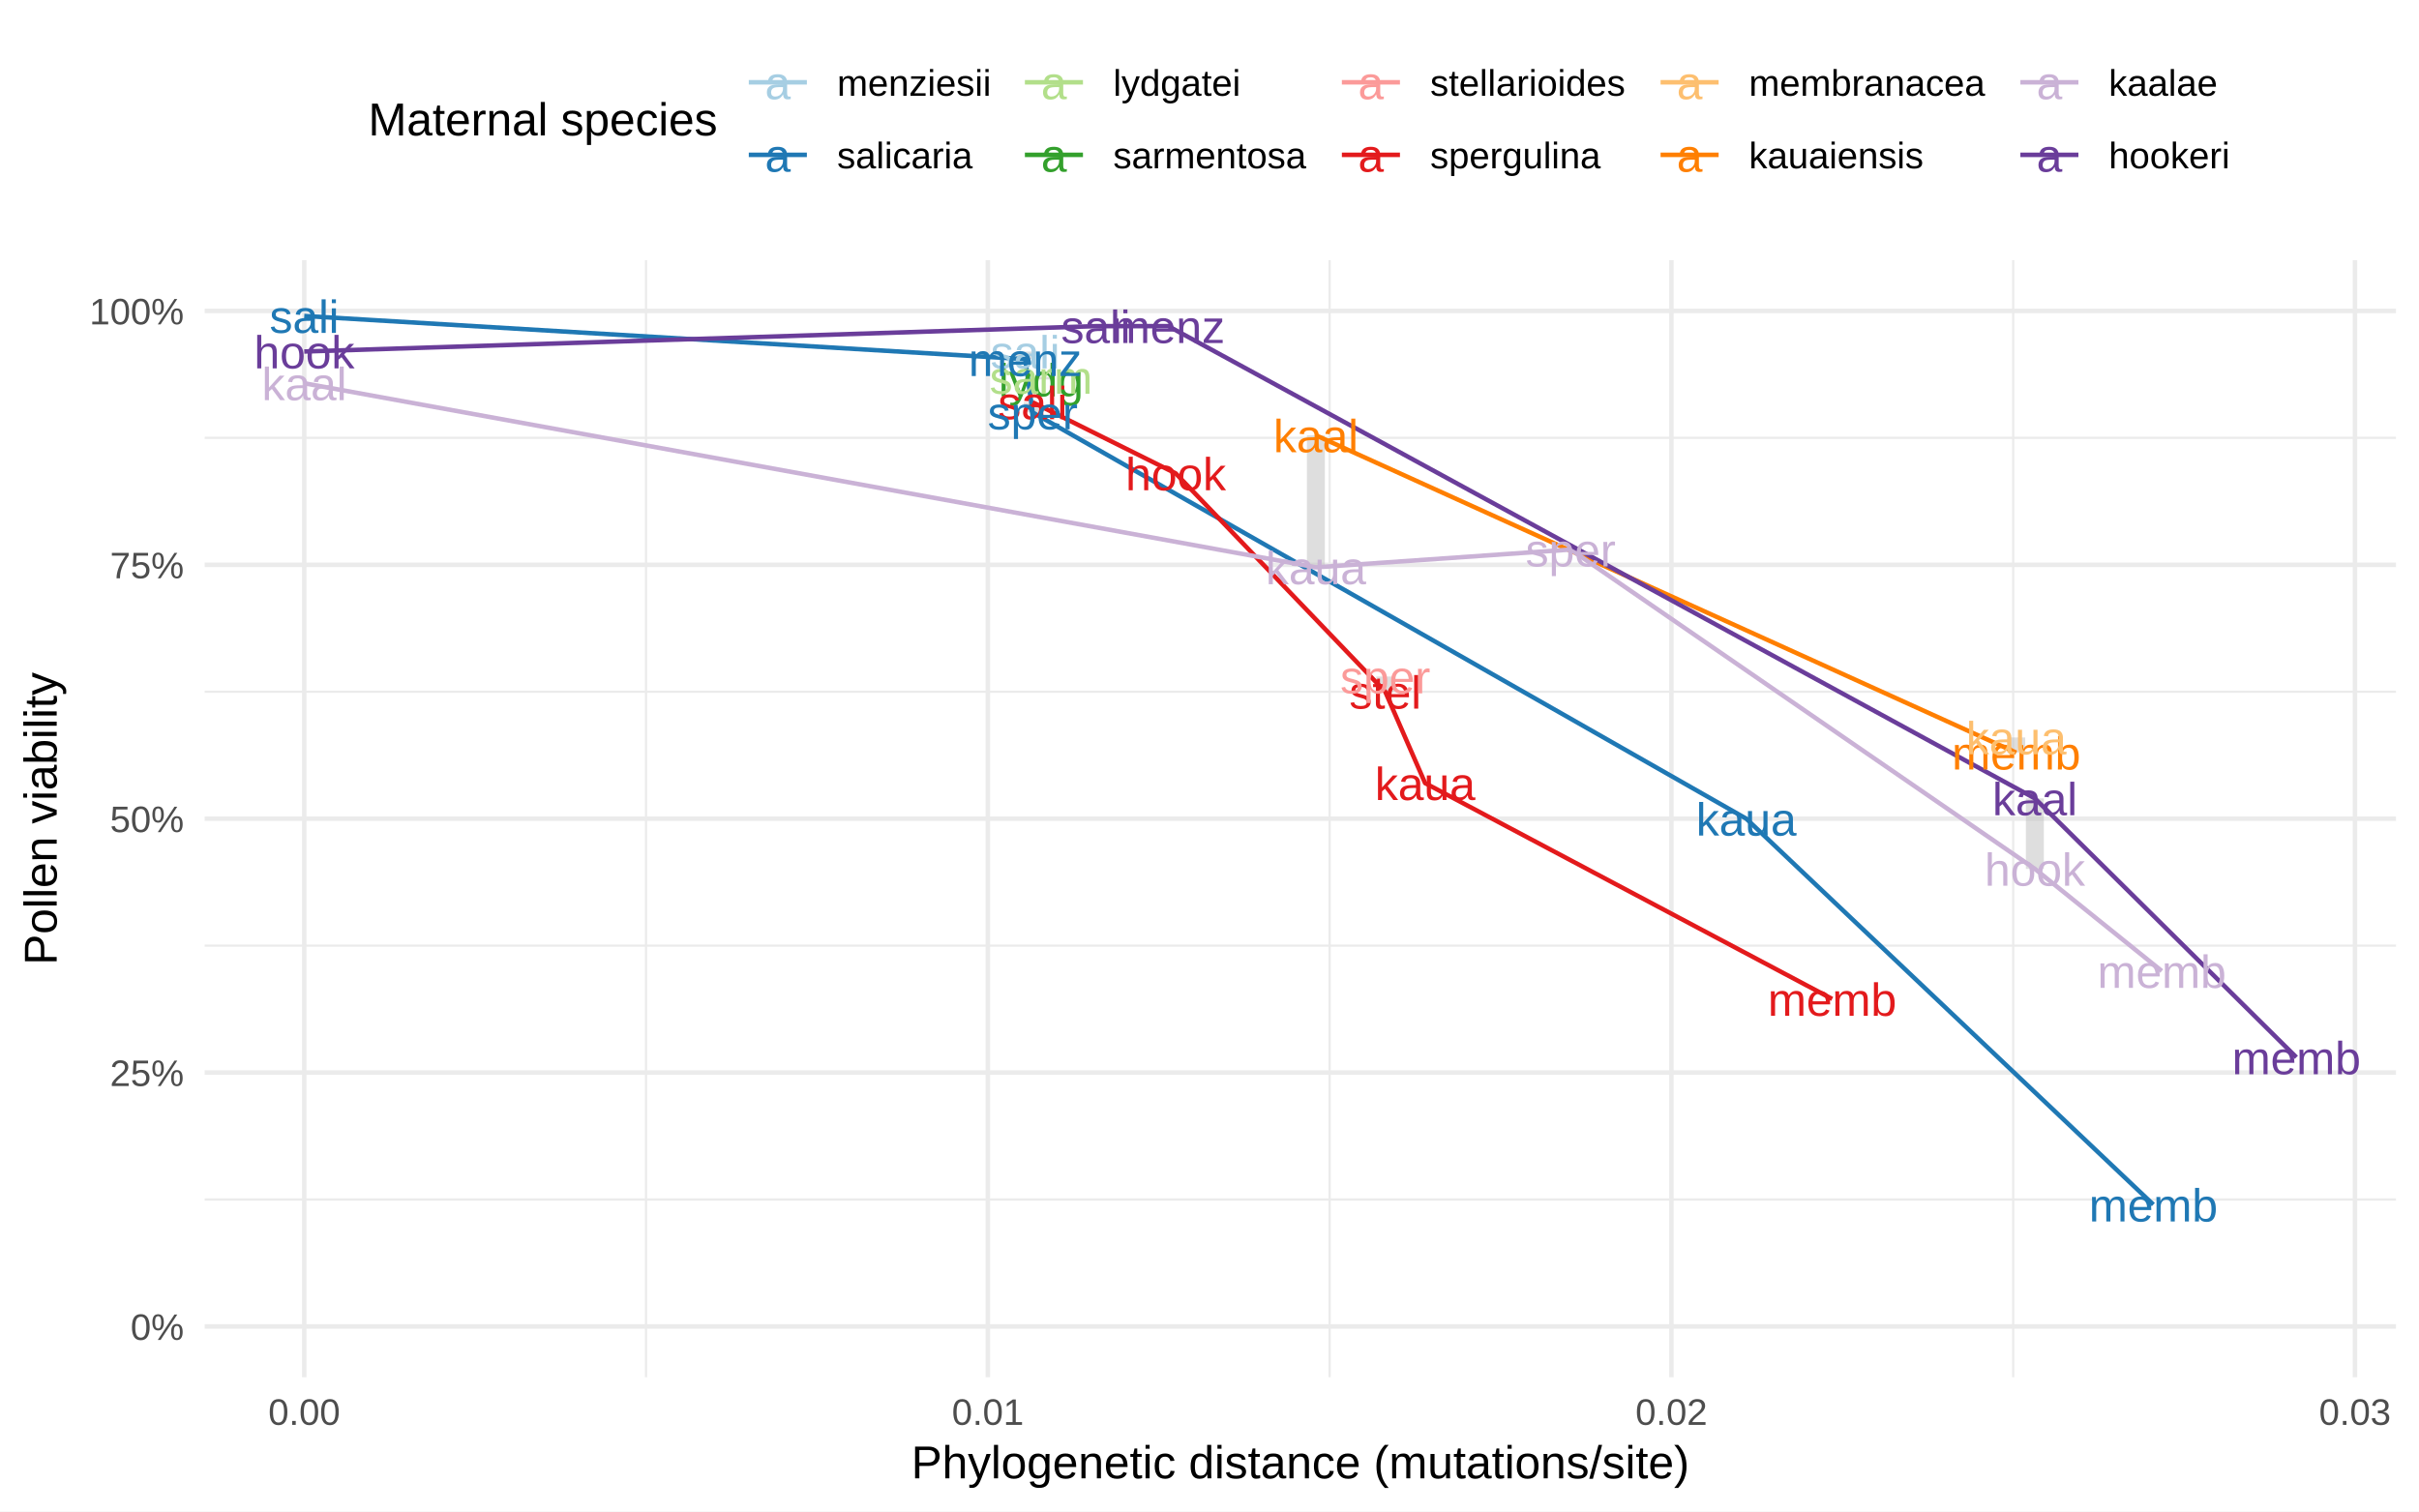
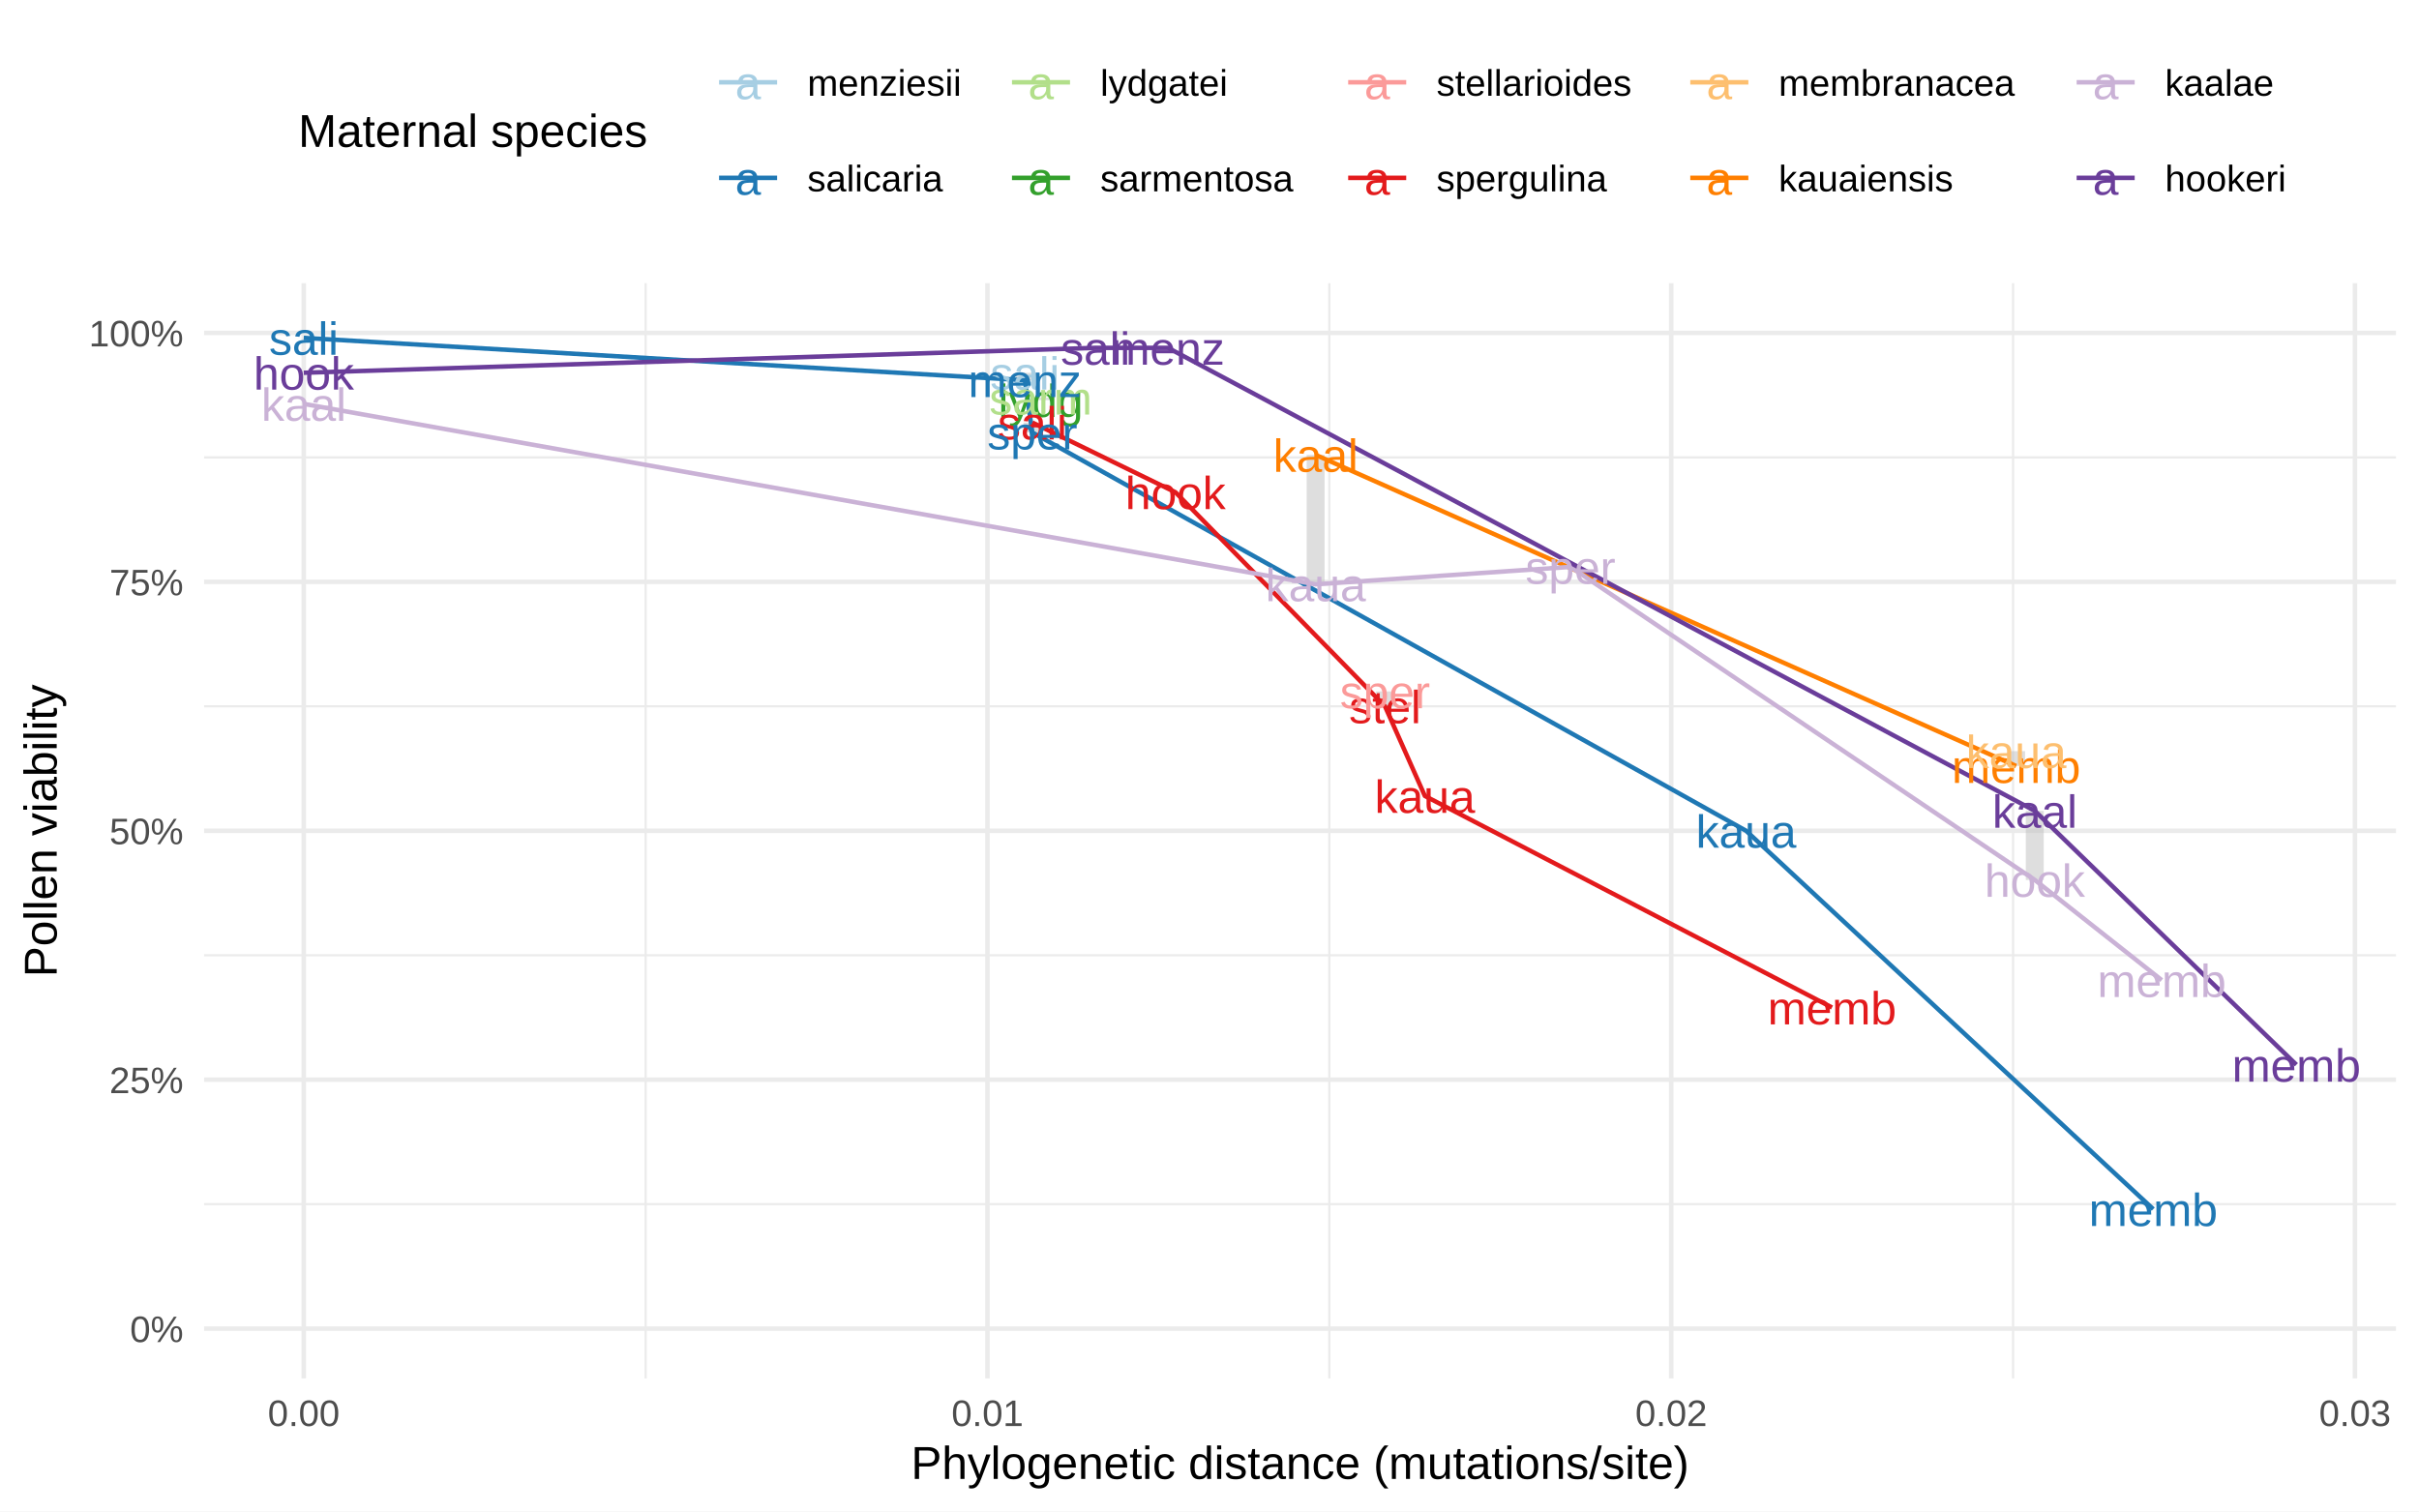
<svg xmlns="http://www.w3.org/2000/svg" class="svglite" width="576.00pt" height="360.00pt" viewBox="0 0 576.00 360.00">
  <defs>
    <style type="text/css">
    .svglite line, .svglite polyline, .svglite polygon, .svglite path, .svglite rect, .svglite circle {
      fill: none;
      stroke: #000000;
      stroke-linecap: round;
      stroke-linejoin: round;
      stroke-miterlimit: 10.00;
    }
    .svglite text {
      white-space: pre;
    }
  </style>
  </defs>
  <rect width="100%" height="100%" style="stroke: none; fill: #FFFFFF;" />
  <defs>
    <clipPath id="cpMC4wMHw1NzYuMDB8MC4wMHwzNjAuMDA=">
      <rect x="0.00" y="0.00" width="576.00" height="360.00" />
    </clipPath>
  </defs>
  <g clip-path="url(#cpMC4wMHw1NzYuMDB8MC4wMHwzNjAuMDA=)">
</g>
  <defs>
-     <clipPath id="cpNDguNzN8NTcwLjUyfDYxLjk2fDMyOC4wMQ==">
-       <rect x="48.73" y="61.96" width="521.79" height="266.06" />
+     <clipPath id="cpNDguNjB8NTcwLjUyfDY3LjQ0fDMyOC4yOQ==">
+       <rect x="48.60" y="67.44" width="521.92" height="260.86" />
    </clipPath>
  </defs>
-   <g clip-path="url(#cpNDguNzN8NTcwLjUyfDYxLjk2fDMyOC4wMQ==)">
-     <polyline points="48.73,285.69 570.52,285.69 " style="stroke-width: 0.53; stroke: #EBEBEB; stroke-linecap: butt;" />
-     <polyline points="48.73,225.22 570.52,225.22 " style="stroke-width: 0.53; stroke: #EBEBEB; stroke-linecap: butt;" />
-     <polyline points="48.73,164.75 570.52,164.75 " style="stroke-width: 0.53; stroke: #EBEBEB; stroke-linecap: butt;" />
-     <polyline points="48.73,104.28 570.52,104.28 " style="stroke-width: 0.53; stroke: #EBEBEB; stroke-linecap: butt;" />
-     <polyline points="153.83,328.01 153.83,61.96 " style="stroke-width: 0.53; stroke: #EBEBEB; stroke-linecap: butt;" />
-     <polyline points="316.60,328.01 316.60,61.96 " style="stroke-width: 0.53; stroke: #EBEBEB; stroke-linecap: butt;" />
-     <polyline points="479.37,328.01 479.37,61.96 " style="stroke-width: 0.53; stroke: #EBEBEB; stroke-linecap: butt;" />
-     <polyline points="48.73,315.92 570.52,315.92 " style="stroke-width: 1.07; stroke: #EBEBEB; stroke-linecap: butt;" />
-     <polyline points="48.73,255.45 570.52,255.45 " style="stroke-width: 1.07; stroke: #EBEBEB; stroke-linecap: butt;" />
-     <polyline points="48.73,194.99 570.52,194.99 " style="stroke-width: 1.07; stroke: #EBEBEB; stroke-linecap: butt;" />
-     <polyline points="48.73,134.52 570.52,134.52 " style="stroke-width: 1.07; stroke: #EBEBEB; stroke-linecap: butt;" />
-     <polyline points="48.73,74.05 570.52,74.05 " style="stroke-width: 1.07; stroke: #EBEBEB; stroke-linecap: butt;" />
-     <polyline points="72.45,328.01 72.45,61.96 " style="stroke-width: 1.07; stroke: #EBEBEB; stroke-linecap: butt;" />
-     <polyline points="235.22,328.01 235.22,61.96 " style="stroke-width: 1.07; stroke: #EBEBEB; stroke-linecap: butt;" />
-     <polyline points="397.99,328.01 397.99,61.96 " style="stroke-width: 1.07; stroke: #EBEBEB; stroke-linecap: butt;" />
-     <polyline points="560.75,328.01 560.75,61.96 " style="stroke-width: 1.07; stroke: #EBEBEB; stroke-linecap: butt;" />
-     <polyline points="484.53,190.15 484.53,206.94 " style="stroke-width: 4.27; stroke: #BEBEBE; stroke-opacity: 0.50; stroke-linecap: butt;" />
-     <polyline points="313.33,103.68 313.33,135.12 " style="stroke-width: 4.27; stroke: #BEBEBE; stroke-opacity: 0.50; stroke-linecap: butt;" />
-     <polyline points="480.10,179.26 480.10,175.64 " style="stroke-width: 4.27; stroke: #BEBEBE; stroke-opacity: 0.50; stroke-linecap: butt;" />
-     <polyline points="247.88,90.38 247.88,89.77 " style="stroke-width: 4.27; stroke: #BEBEBE; stroke-opacity: 0.50; stroke-linecap: butt;" />
-     <polyline points="244.12,83.73 244.12,85.54 " style="stroke-width: 4.27; stroke: #BEBEBE; stroke-opacity: 0.50; stroke-linecap: butt;" />
-     <polyline points="245.90,95.82 245.90,98.24 " style="stroke-width: 4.27; stroke: #BEBEBE; stroke-opacity: 0.50; stroke-linecap: butt;" />
-     <polyline points="329.85,164.75 329.85,161.12 " style="stroke-width: 4.27; stroke: #BEBEBE; stroke-opacity: 0.50; stroke-linecap: butt;" />
-     <polyline points="72.45,75.26 244.12,85.54 245.90,98.24 415.81,194.99 512.74,286.90 " style="stroke-width: 1.07; stroke: #1F78B4; stroke-linecap: butt;" />
-     <polyline points="245.90,95.82 279.96,112.75 329.85,164.75 339.34,186.52 436.27,237.92 " style="stroke-width: 1.07; stroke: #E31A1C; stroke-linecap: butt;" />
-     <polyline points="313.33,103.68 480.10,179.26 " style="stroke-width: 1.07; stroke: #FF7F00; stroke-linecap: butt;" />
-     <polyline points="72.45,91.29 313.33,135.12 373.99,130.89 484.53,206.94 514.75,231.27 " style="stroke-width: 1.07; stroke: #CAB2D6; stroke-linecap: butt;" />
-     <polyline points="72.45,83.72 260.92,77.68 278.19,77.68 484.53,190.15 546.80,251.82 " style="stroke-width: 1.07; stroke: #6A3D9A; stroke-linecap: butt;" />
-     <text x="514.75" y="235.29" text-anchor="middle" style="font-size: 11.04px;fill: #CAB2D6; font-family: &quot;Arial&quot;;">memb</text>
-     <text x="480.10" y="183.28" text-anchor="middle" style="font-size: 11.04px;fill: #FF7F00; font-family: &quot;Arial&quot;;">memb</text>
-     <text x="512.74" y="290.92" text-anchor="middle" style="font-size: 11.04px;fill: #1F78B4; font-family: &quot;Arial&quot;;">memb</text>
-     <text x="546.80" y="255.85" text-anchor="middle" style="font-size: 11.04px;fill: #6A3D9A; font-family: &quot;Arial&quot;;">memb</text>
-     <text x="436.27" y="241.94" text-anchor="middle" style="font-size: 11.04px;fill: #E31A1C; font-family: &quot;Arial&quot;;">memb</text>
-     <text x="72.45" y="95.31" text-anchor="middle" style="font-size: 11.04px;fill: #CAB2D6; font-family: &quot;Arial&quot;;">kaal</text>
-     <text x="313.33" y="107.70" text-anchor="middle" style="font-size: 11.04px;fill: #FF7F00; font-family: &quot;Arial&quot;;">kaal</text>
-     <text x="484.53" y="194.17" text-anchor="middle" style="font-size: 11.04px;fill: #6A3D9A; font-family: &quot;Arial&quot;;">kaal</text>
-     <text x="329.85" y="168.77" text-anchor="middle" style="font-size: 11.04px;fill: #E31A1C; font-family: &quot;Arial&quot;;">stel</text>
-     <text x="480.10" y="179.66" text-anchor="middle" style="font-size: 11.04px;fill: #FDBF6F; font-family: &quot;Arial&quot;;">kaua</text>
-     <text x="313.33" y="139.14" text-anchor="middle" style="font-size: 11.04px;fill: #CAB2D6; font-family: &quot;Arial&quot;;">kaua</text>
-     <text x="415.81" y="199.01" text-anchor="middle" style="font-size: 11.04px;fill: #1F78B4; font-family: &quot;Arial&quot;;">kaua</text>
-     <text x="339.34" y="190.54" text-anchor="middle" style="font-size: 11.04px;fill: #E31A1C; font-family: &quot;Arial&quot;;">kaua</text>
-     <text x="247.88" y="94.40" text-anchor="middle" style="font-size: 11.04px;fill: #33A02C; font-family: &quot;Arial&quot;;">lydg</text>
-     <text x="72.45" y="79.28" text-anchor="middle" style="font-size: 11.04px;fill: #1F78B4; font-family: &quot;Arial&quot;;">sali</text>
-     <text x="260.92" y="81.70" text-anchor="middle" style="font-size: 11.04px;fill: #6A3D9A; font-family: &quot;Arial&quot;;">sali</text>
-     <text x="244.12" y="87.75" text-anchor="middle" style="font-size: 11.04px;fill: #A6CEE3; font-family: &quot;Arial&quot;;">sali</text>
-     <text x="245.90" y="99.84" text-anchor="middle" style="font-size: 11.04px;fill: #E31A1C; font-family: &quot;Arial&quot;;">sali</text>
-     <text x="484.53" y="210.96" text-anchor="middle" style="font-size: 11.04px;fill: #CAB2D6; font-family: &quot;Arial&quot;;">hook</text>
-     <text x="72.45" y="87.74" text-anchor="middle" style="font-size: 11.04px;fill: #6A3D9A; font-family: &quot;Arial&quot;;">hook</text>
-     <text x="279.96" y="116.77" text-anchor="middle" style="font-size: 11.04px;fill: #E31A1C; font-family: &quot;Arial&quot;;">hook</text>
-     <text x="247.88" y="93.79" text-anchor="middle" style="font-size: 11.04px;fill: #B2DF8A; font-family: &quot;Arial&quot;;">sarm</text>
-     <text x="244.12" y="89.56" text-anchor="middle" style="font-size: 11.04px;fill: #1F78B4; font-family: &quot;Arial&quot;;">menz</text>
-     <text x="278.19" y="81.70" text-anchor="middle" style="font-size: 11.04px;fill: #6A3D9A; font-family: &quot;Arial&quot;;">menz</text>
-     <text x="373.99" y="134.91" text-anchor="middle" style="font-size: 11.04px;fill: #CAB2D6; font-family: &quot;Arial&quot;;">sper</text>
-     <text x="329.85" y="165.14" text-anchor="middle" style="font-size: 11.04px;fill: #FB9A99; font-family: &quot;Arial&quot;;">sper</text>
-     <text x="245.90" y="102.26" text-anchor="middle" style="font-size: 11.04px;fill: #1F78B4; font-family: &quot;Arial&quot;;">sper</text>
+   <g clip-path="url(#cpNDguNjB8NTcwLjUyfDY3LjQ0fDMyOC4yOQ==)">
+     <polyline points="48.60,286.79 570.52,286.79 " style="stroke-width: 0.53; stroke: #EBEBEB; stroke-linecap: butt;" />
+     <polyline points="48.60,227.51 570.52,227.51 " style="stroke-width: 0.53; stroke: #EBEBEB; stroke-linecap: butt;" />
+     <polyline points="48.60,168.22 570.52,168.22 " style="stroke-width: 0.53; stroke: #EBEBEB; stroke-linecap: butt;" />
+     <polyline points="48.60,108.94 570.52,108.94 " style="stroke-width: 0.53; stroke: #EBEBEB; stroke-linecap: butt;" />
+     <polyline points="153.73,328.29 153.73,67.44 " style="stroke-width: 0.53; stroke: #EBEBEB; stroke-linecap: butt;" />
+     <polyline points="316.54,328.29 316.54,67.44 " style="stroke-width: 0.53; stroke: #EBEBEB; stroke-linecap: butt;" />
+     <polyline points="479.35,328.29 479.35,67.44 " style="stroke-width: 0.53; stroke: #EBEBEB; stroke-linecap: butt;" />
+     <polyline points="48.60,316.44 570.52,316.44 " style="stroke-width: 1.07; stroke: #EBEBEB; stroke-linecap: butt;" />
+     <polyline points="48.60,257.15 570.52,257.15 " style="stroke-width: 1.07; stroke: #EBEBEB; stroke-linecap: butt;" />
+     <polyline points="48.60,197.87 570.52,197.87 " style="stroke-width: 1.07; stroke: #EBEBEB; stroke-linecap: butt;" />
+     <polyline points="48.60,138.58 570.52,138.58 " style="stroke-width: 1.07; stroke: #EBEBEB; stroke-linecap: butt;" />
+     <polyline points="48.60,79.29 570.52,79.29 " style="stroke-width: 1.07; stroke: #EBEBEB; stroke-linecap: butt;" />
+     <polyline points="72.33,328.29 72.33,67.44 " style="stroke-width: 1.07; stroke: #EBEBEB; stroke-linecap: butt;" />
+     <polyline points="235.13,328.29 235.13,67.44 " style="stroke-width: 1.07; stroke: #EBEBEB; stroke-linecap: butt;" />
+     <polyline points="397.94,328.29 397.94,67.44 " style="stroke-width: 1.07; stroke: #EBEBEB; stroke-linecap: butt;" />
+     <polyline points="560.75,328.29 560.75,67.44 " style="stroke-width: 1.07; stroke: #EBEBEB; stroke-linecap: butt;" />
+     <polyline points="484.51,193.12 484.51,209.58 " style="stroke-width: 4.27; stroke: #BEBEBE; stroke-opacity: 0.50; stroke-linecap: butt;" />
+     <polyline points="313.27,108.34 313.27,139.17 " style="stroke-width: 4.27; stroke: #BEBEBE; stroke-opacity: 0.50; stroke-linecap: butt;" />
+     <polyline points="480.08,182.45 480.08,178.89 " style="stroke-width: 4.27; stroke: #BEBEBE; stroke-opacity: 0.50; stroke-linecap: butt;" />
+     <polyline points="247.80,95.30 247.80,94.71 " style="stroke-width: 4.27; stroke: #BEBEBE; stroke-opacity: 0.50; stroke-linecap: butt;" />
+     <polyline points="244.04,88.78 244.04,90.56 " style="stroke-width: 4.27; stroke: #BEBEBE; stroke-opacity: 0.50; stroke-linecap: butt;" />
+     <polyline points="245.81,100.64 245.81,103.01 " style="stroke-width: 4.27; stroke: #BEBEBE; stroke-opacity: 0.50; stroke-linecap: butt;" />
+     <polyline points="329.79,168.22 329.79,164.67 " style="stroke-width: 4.27; stroke: #BEBEBE; stroke-opacity: 0.50; stroke-linecap: butt;" />
+     <polyline points="72.33,80.48 244.04,90.56 245.81,103.01 415.77,197.87 512.72,287.98 " style="stroke-width: 1.07; stroke: #1F78B4; stroke-linecap: butt;" />
+     <polyline points="245.81,100.64 279.89,117.24 329.79,168.22 339.28,189.57 436.23,239.96 " style="stroke-width: 1.07; stroke: #E31A1C; stroke-linecap: butt;" />
+     <polyline points="313.27,108.34 480.08,182.45 " style="stroke-width: 1.07; stroke: #FF7F00; stroke-linecap: butt;" />
+     <polyline points="72.33,96.20 313.27,139.17 373.94,135.02 484.51,209.58 514.74,233.44 " style="stroke-width: 1.07; stroke: #CAB2D6; stroke-linecap: butt;" />
+     <polyline points="72.33,88.78 260.84,82.85 278.12,82.85 484.51,193.12 546.80,253.59 " style="stroke-width: 1.07; stroke: #6A3D9A; stroke-linecap: butt;" />
+     <text x="514.74" y="237.46" text-anchor="middle" style="font-size: 11.04px;fill: #CAB2D6; font-family: &quot;Arial&quot;;">memb</text>
+     <text x="480.08" y="186.47" text-anchor="middle" style="font-size: 11.04px;fill: #FF7F00; font-family: &quot;Arial&quot;;">memb</text>
+     <text x="512.72" y="292.00" text-anchor="middle" style="font-size: 11.04px;fill: #1F78B4; font-family: &quot;Arial&quot;;">memb</text>
+     <text x="546.80" y="257.62" text-anchor="middle" style="font-size: 11.04px;fill: #6A3D9A; font-family: &quot;Arial&quot;;">memb</text>
+     <text x="436.23" y="243.98" text-anchor="middle" style="font-size: 11.04px;fill: #E31A1C; font-family: &quot;Arial&quot;;">memb</text>
+     <text x="72.33" y="100.22" text-anchor="middle" style="font-size: 11.04px;fill: #CAB2D6; font-family: &quot;Arial&quot;;">kaal</text>
+     <text x="313.27" y="112.37" text-anchor="middle" style="font-size: 11.04px;fill: #FF7F00; font-family: &quot;Arial&quot;;">kaal</text>
+     <text x="484.51" y="197.14" text-anchor="middle" style="font-size: 11.04px;fill: #6A3D9A; font-family: &quot;Arial&quot;;">kaal</text>
+     <text x="329.79" y="172.24" text-anchor="middle" style="font-size: 11.04px;fill: #E31A1C; font-family: &quot;Arial&quot;;">stel</text>
+     <text x="480.08" y="182.92" text-anchor="middle" style="font-size: 11.04px;fill: #FDBF6F; font-family: &quot;Arial&quot;;">kaua</text>
+     <text x="313.27" y="143.19" text-anchor="middle" style="font-size: 11.04px;fill: #CAB2D6; font-family: &quot;Arial&quot;;">kaua</text>
+     <text x="415.77" y="201.89" text-anchor="middle" style="font-size: 11.04px;fill: #1F78B4; font-family: &quot;Arial&quot;;">kaua</text>
+     <text x="339.28" y="193.59" text-anchor="middle" style="font-size: 11.04px;fill: #E31A1C; font-family: &quot;Arial&quot;;">kaua</text>
+     <text x="247.80" y="99.32" text-anchor="middle" style="font-size: 11.04px;fill: #33A02C; font-family: &quot;Arial&quot;;">lydg</text>
+     <text x="72.33" y="84.50" text-anchor="middle" style="font-size: 11.04px;fill: #1F78B4; font-family: &quot;Arial&quot;;">sali</text>
+     <text x="260.84" y="86.87" text-anchor="middle" style="font-size: 11.04px;fill: #6A3D9A; font-family: &quot;Arial&quot;;">sali</text>
+     <text x="244.04" y="92.80" text-anchor="middle" style="font-size: 11.04px;fill: #A6CEE3; font-family: &quot;Arial&quot;;">sali</text>
+     <text x="245.81" y="104.66" text-anchor="middle" style="font-size: 11.04px;fill: #E31A1C; font-family: &quot;Arial&quot;;">sali</text>
+     <text x="484.51" y="213.60" text-anchor="middle" style="font-size: 11.04px;fill: #CAB2D6; font-family: &quot;Arial&quot;;">hook</text>
+     <text x="72.33" y="92.80" text-anchor="middle" style="font-size: 11.04px;fill: #6A3D9A; font-family: &quot;Arial&quot;;">hook</text>
+     <text x="279.89" y="121.26" text-anchor="middle" style="font-size: 11.04px;fill: #E31A1C; font-family: &quot;Arial&quot;;">hook</text>
+     <text x="247.80" y="98.73" text-anchor="middle" style="font-size: 11.04px;fill: #B2DF8A; font-family: &quot;Arial&quot;;">sarm</text>
+     <text x="244.04" y="94.58" text-anchor="middle" style="font-size: 11.04px;fill: #1F78B4; font-family: &quot;Arial&quot;;">menz</text>
+     <text x="278.12" y="86.87" text-anchor="middle" style="font-size: 11.04px;fill: #6A3D9A; font-family: &quot;Arial&quot;;">menz</text>
+     <text x="373.94" y="139.04" text-anchor="middle" style="font-size: 11.04px;fill: #CAB2D6; font-family: &quot;Arial&quot;;">sper</text>
+     <text x="329.79" y="168.69" text-anchor="middle" style="font-size: 11.04px;fill: #FB9A99; font-family: &quot;Arial&quot;;">sper</text>
+     <text x="245.81" y="107.03" text-anchor="middle" style="font-size: 11.04px;fill: #1F78B4; font-family: &quot;Arial&quot;;">sper</text>
  </g>
  <g clip-path="url(#cpMC4wMHw1NzYuMDB8MC4wMHwzNjAuMDA=)">
-     <text x="43.80" y="319.13" text-anchor="end" style="font-size: 8.80px;fill: #4D4D4D; font-family: &quot;Arial&quot;;">0%</text>
-     <text x="43.80" y="258.66" text-anchor="end" style="font-size: 8.80px;fill: #4D4D4D; font-family: &quot;Arial&quot;;">25%</text>
-     <text x="43.80" y="198.19" text-anchor="end" style="font-size: 8.80px;fill: #4D4D4D; font-family: &quot;Arial&quot;;">50%</text>
-     <text x="43.80" y="137.73" text-anchor="end" style="font-size: 8.80px;fill: #4D4D4D; font-family: &quot;Arial&quot;;">75%</text>
-     <text x="43.80" y="77.26" text-anchor="end" style="font-size: 8.80px;fill: #4D4D4D; font-family: &quot;Arial&quot;;">100%</text>
-     <text x="72.45" y="339.36" text-anchor="middle" style="font-size: 8.80px;fill: #4D4D4D; font-family: &quot;Arial&quot;;">0.00</text>
-     <text x="235.22" y="339.36" text-anchor="middle" style="font-size: 8.80px;fill: #4D4D4D; font-family: &quot;Arial&quot;;">0.01</text>
-     <text x="397.99" y="339.36" text-anchor="middle" style="font-size: 8.80px;fill: #4D4D4D; font-family: &quot;Arial&quot;;">0.02</text>
-     <text x="560.75" y="339.36" text-anchor="middle" style="font-size: 8.80px;fill: #4D4D4D; font-family: &quot;Arial&quot;;">0.03</text>
-     <text x="309.63" y="352.10" text-anchor="middle" style="font-size: 11.00px; font-family: &quot;Arial&quot;;">Phylogenetic distance (mutations/site)</text>
-     <text transform="translate(13.50,194.99) rotate(-90)" text-anchor="middle" style="font-size: 11.00px; font-family: &quot;Arial&quot;;">Pollen viability</text>
-     <text x="87.68" y="32.25" style="font-size: 11.00px; font-family: &quot;Arial&quot;;">Maternal species</text>
-     <line x1="178.30" y1="19.60" x2="192.13" y2="19.60" style="stroke-width: 1.07; stroke: #A6CEE3; stroke-linecap: butt;" />
-     <text x="185.21" y="23.62" text-anchor="middle" style="font-size: 11.04px;fill: #A6CEE3; font-family: &quot;Arial&quot;;">a</text>
-     <line x1="178.30" y1="36.88" x2="192.13" y2="36.88" style="stroke-width: 1.07; stroke: #1F78B4; stroke-linecap: butt;" />
-     <text x="185.21" y="40.90" text-anchor="middle" style="font-size: 11.04px;fill: #1F78B4; font-family: &quot;Arial&quot;;">a</text>
-     <line x1="244.04" y1="19.60" x2="257.87" y2="19.60" style="stroke-width: 1.07; stroke: #B2DF8A; stroke-linecap: butt;" />
-     <text x="250.96" y="23.62" text-anchor="middle" style="font-size: 11.04px;fill: #B2DF8A; font-family: &quot;Arial&quot;;">a</text>
-     <line x1="244.04" y1="36.88" x2="257.87" y2="36.88" style="stroke-width: 1.07; stroke: #33A02C; stroke-linecap: butt;" />
-     <text x="250.96" y="40.90" text-anchor="middle" style="font-size: 11.04px;fill: #33A02C; font-family: &quot;Arial&quot;;">a</text>
-     <line x1="319.52" y1="19.60" x2="333.35" y2="19.60" style="stroke-width: 1.07; stroke: #FB9A99; stroke-linecap: butt;" />
-     <text x="326.44" y="23.62" text-anchor="middle" style="font-size: 11.04px;fill: #FB9A99; font-family: &quot;Arial&quot;;">a</text>
-     <line x1="319.52" y1="36.88" x2="333.35" y2="36.88" style="stroke-width: 1.07; stroke: #E31A1C; stroke-linecap: butt;" />
-     <text x="326.44" y="40.90" text-anchor="middle" style="font-size: 11.04px;fill: #E31A1C; font-family: &quot;Arial&quot;;">a</text>
-     <line x1="395.41" y1="19.60" x2="409.23" y2="19.60" style="stroke-width: 1.07; stroke: #FDBF6F; stroke-linecap: butt;" />
-     <text x="402.32" y="23.62" text-anchor="middle" style="font-size: 11.04px;fill: #FDBF6F; font-family: &quot;Arial&quot;;">a</text>
-     <line x1="395.41" y1="36.88" x2="409.23" y2="36.88" style="stroke-width: 1.07; stroke: #FF7F00; stroke-linecap: butt;" />
-     <text x="402.32" y="40.90" text-anchor="middle" style="font-size: 11.04px;fill: #FF7F00; font-family: &quot;Arial&quot;;">a</text>
-     <line x1="481.08" y1="19.60" x2="494.90" y2="19.60" style="stroke-width: 1.07; stroke: #CAB2D6; stroke-linecap: butt;" />
-     <text x="487.99" y="23.62" text-anchor="middle" style="font-size: 11.04px;fill: #CAB2D6; font-family: &quot;Arial&quot;;">a</text>
-     <line x1="481.08" y1="36.88" x2="494.90" y2="36.88" style="stroke-width: 1.07; stroke: #6A3D9A; stroke-linecap: butt;" />
-     <text x="487.99" y="40.90" text-anchor="middle" style="font-size: 11.04px;fill: #6A3D9A; font-family: &quot;Arial&quot;;">a</text>
-     <text x="199.33" y="22.81" style="font-size: 8.80px; font-family: &quot;Arial&quot;;">menziesii</text>
-     <text x="199.33" y="40.09" style="font-size: 8.80px; font-family: &quot;Arial&quot;;">salicaria</text>
-     <text x="265.07" y="22.81" style="font-size: 8.80px; font-family: &quot;Arial&quot;;">lydgatei</text>
-     <text x="265.07" y="40.09" style="font-size: 8.80px; font-family: &quot;Arial&quot;;">sarmentosa</text>
-     <text x="340.55" y="22.81" style="font-size: 8.80px; font-family: &quot;Arial&quot;;">stellarioides</text>
-     <text x="340.55" y="40.09" style="font-size: 8.80px; font-family: &quot;Arial&quot;;">spergulina</text>
-     <text x="416.44" y="22.81" style="font-size: 8.80px; font-family: &quot;Arial&quot;;">membranacea</text>
-     <text x="416.44" y="40.09" style="font-size: 8.80px; font-family: &quot;Arial&quot;;">kauaiensis</text>
-     <text x="502.11" y="22.81" style="font-size: 8.80px; font-family: &quot;Arial&quot;;">kaalae</text>
-     <text x="502.11" y="40.09" style="font-size: 8.80px; font-family: &quot;Arial&quot;;">hookeri</text>
+     <text x="43.67" y="319.65" text-anchor="end" style="font-size: 8.80px;fill: #4D4D4D; font-family: &quot;Arial&quot;;">0%</text>
+     <text x="43.67" y="260.36" text-anchor="end" style="font-size: 8.80px;fill: #4D4D4D; font-family: &quot;Arial&quot;;">25%</text>
+     <text x="43.67" y="201.07" text-anchor="end" style="font-size: 8.80px;fill: #4D4D4D; font-family: &quot;Arial&quot;;">50%</text>
+     <text x="43.67" y="141.79" text-anchor="end" style="font-size: 8.80px;fill: #4D4D4D; font-family: &quot;Arial&quot;;">75%</text>
+     <text x="43.67" y="82.50" text-anchor="end" style="font-size: 8.80px;fill: #4D4D4D; font-family: &quot;Arial&quot;;">100%</text>
+     <text x="72.33" y="339.64" text-anchor="middle" style="font-size: 8.80px;fill: #4D4D4D; font-family: &quot;Arial&quot;;">0.00</text>
+     <text x="235.13" y="339.64" text-anchor="middle" style="font-size: 8.80px;fill: #4D4D4D; font-family: &quot;Arial&quot;;">0.01</text>
+     <text x="397.94" y="339.64" text-anchor="middle" style="font-size: 8.80px;fill: #4D4D4D; font-family: &quot;Arial&quot;;">0.02</text>
+     <text x="560.75" y="339.64" text-anchor="middle" style="font-size: 8.80px;fill: #4D4D4D; font-family: &quot;Arial&quot;;">0.03</text>
+     <text x="309.56" y="352.23" text-anchor="middle" style="font-size: 11.00px; font-family: &quot;Arial&quot;;">Phylogenetic distance (mutations/site)</text>
+     <text transform="translate(13.50,197.87) rotate(-90)" text-anchor="middle" style="font-size: 11.00px; font-family: &quot;Arial&quot;;">Pollen viability</text>
+     <text x="71.01" y="34.99" style="font-size: 11.00px; font-family: &quot;Arial&quot;;">Maternal species</text>
+     <line x1="171.22" y1="19.60" x2="185.04" y2="19.60" style="stroke-width: 1.07; stroke: #A6CEE3; stroke-linecap: butt;" />
+     <text x="178.13" y="23.62" text-anchor="middle" style="font-size: 11.04px;fill: #A6CEE3; font-family: &quot;Arial&quot;;">a</text>
+     <line x1="171.22" y1="42.36" x2="185.04" y2="42.36" style="stroke-width: 1.07; stroke: #1F78B4; stroke-linecap: butt;" />
+     <text x="178.13" y="46.38" text-anchor="middle" style="font-size: 11.04px;fill: #1F78B4; font-family: &quot;Arial&quot;;">a</text>
+     <line x1="240.97" y1="19.60" x2="254.79" y2="19.60" style="stroke-width: 1.07; stroke: #B2DF8A; stroke-linecap: butt;" />
+     <text x="247.88" y="23.62" text-anchor="middle" style="font-size: 11.04px;fill: #B2DF8A; font-family: &quot;Arial&quot;;">a</text>
+     <line x1="240.97" y1="42.36" x2="254.79" y2="42.36" style="stroke-width: 1.07; stroke: #33A02C; stroke-linecap: butt;" />
+     <text x="247.88" y="46.38" text-anchor="middle" style="font-size: 11.04px;fill: #33A02C; font-family: &quot;Arial&quot;;">a</text>
+     <line x1="321.02" y1="19.60" x2="334.84" y2="19.60" style="stroke-width: 1.07; stroke: #FB9A99; stroke-linecap: butt;" />
+     <text x="327.93" y="23.62" text-anchor="middle" style="font-size: 11.04px;fill: #FB9A99; font-family: &quot;Arial&quot;;">a</text>
+     <line x1="321.02" y1="42.36" x2="334.84" y2="42.36" style="stroke-width: 1.07; stroke: #E31A1C; stroke-linecap: butt;" />
+     <text x="327.93" y="46.38" text-anchor="middle" style="font-size: 11.04px;fill: #E31A1C; font-family: &quot;Arial&quot;;">a</text>
+     <line x1="402.48" y1="19.60" x2="416.31" y2="19.60" style="stroke-width: 1.07; stroke: #FDBF6F; stroke-linecap: butt;" />
+     <text x="409.39" y="23.62" text-anchor="middle" style="font-size: 11.04px;fill: #FDBF6F; font-family: &quot;Arial&quot;;">a</text>
+     <line x1="402.48" y1="42.36" x2="416.31" y2="42.36" style="stroke-width: 1.07; stroke: #FF7F00; stroke-linecap: butt;" />
+     <text x="409.39" y="46.38" text-anchor="middle" style="font-size: 11.04px;fill: #FF7F00; font-family: &quot;Arial&quot;;">a</text>
+     <line x1="494.48" y1="19.60" x2="508.30" y2="19.60" style="stroke-width: 1.07; stroke: #CAB2D6; stroke-linecap: butt;" />
+     <text x="501.39" y="23.62" text-anchor="middle" style="font-size: 11.04px;fill: #CAB2D6; font-family: &quot;Arial&quot;;">a</text>
+     <line x1="494.48" y1="42.36" x2="508.30" y2="42.36" style="stroke-width: 1.07; stroke: #6A3D9A; stroke-linecap: butt;" />
+     <text x="501.39" y="46.38" text-anchor="middle" style="font-size: 11.04px;fill: #6A3D9A; font-family: &quot;Arial&quot;;">a</text>
+     <text x="192.25" y="22.81" style="font-size: 8.80px; font-family: &quot;Arial&quot;;">menziesii</text>
+     <text x="192.25" y="45.57" style="font-size: 8.80px; font-family: &quot;Arial&quot;;">salicaria</text>
+     <text x="262.00" y="22.81" style="font-size: 8.80px; font-family: &quot;Arial&quot;;">lydgatei</text>
+     <text x="262.00" y="45.57" style="font-size: 8.80px; font-family: &quot;Arial&quot;;">sarmentosa</text>
+     <text x="342.05" y="22.81" style="font-size: 8.80px; font-family: &quot;Arial&quot;;">stellarioides</text>
+     <text x="342.05" y="45.57" style="font-size: 8.80px; font-family: &quot;Arial&quot;;">spergulina</text>
+     <text x="423.51" y="22.81" style="font-size: 8.80px; font-family: &quot;Arial&quot;;">membranacea</text>
+     <text x="423.51" y="45.57" style="font-size: 8.80px; font-family: &quot;Arial&quot;;">kauaiensis</text>
+     <text x="515.51" y="22.81" style="font-size: 8.80px; font-family: &quot;Arial&quot;;">kaalae</text>
+     <text x="515.51" y="45.57" style="font-size: 8.80px; font-family: &quot;Arial&quot;;">hookeri</text>
  </g>
</svg>
